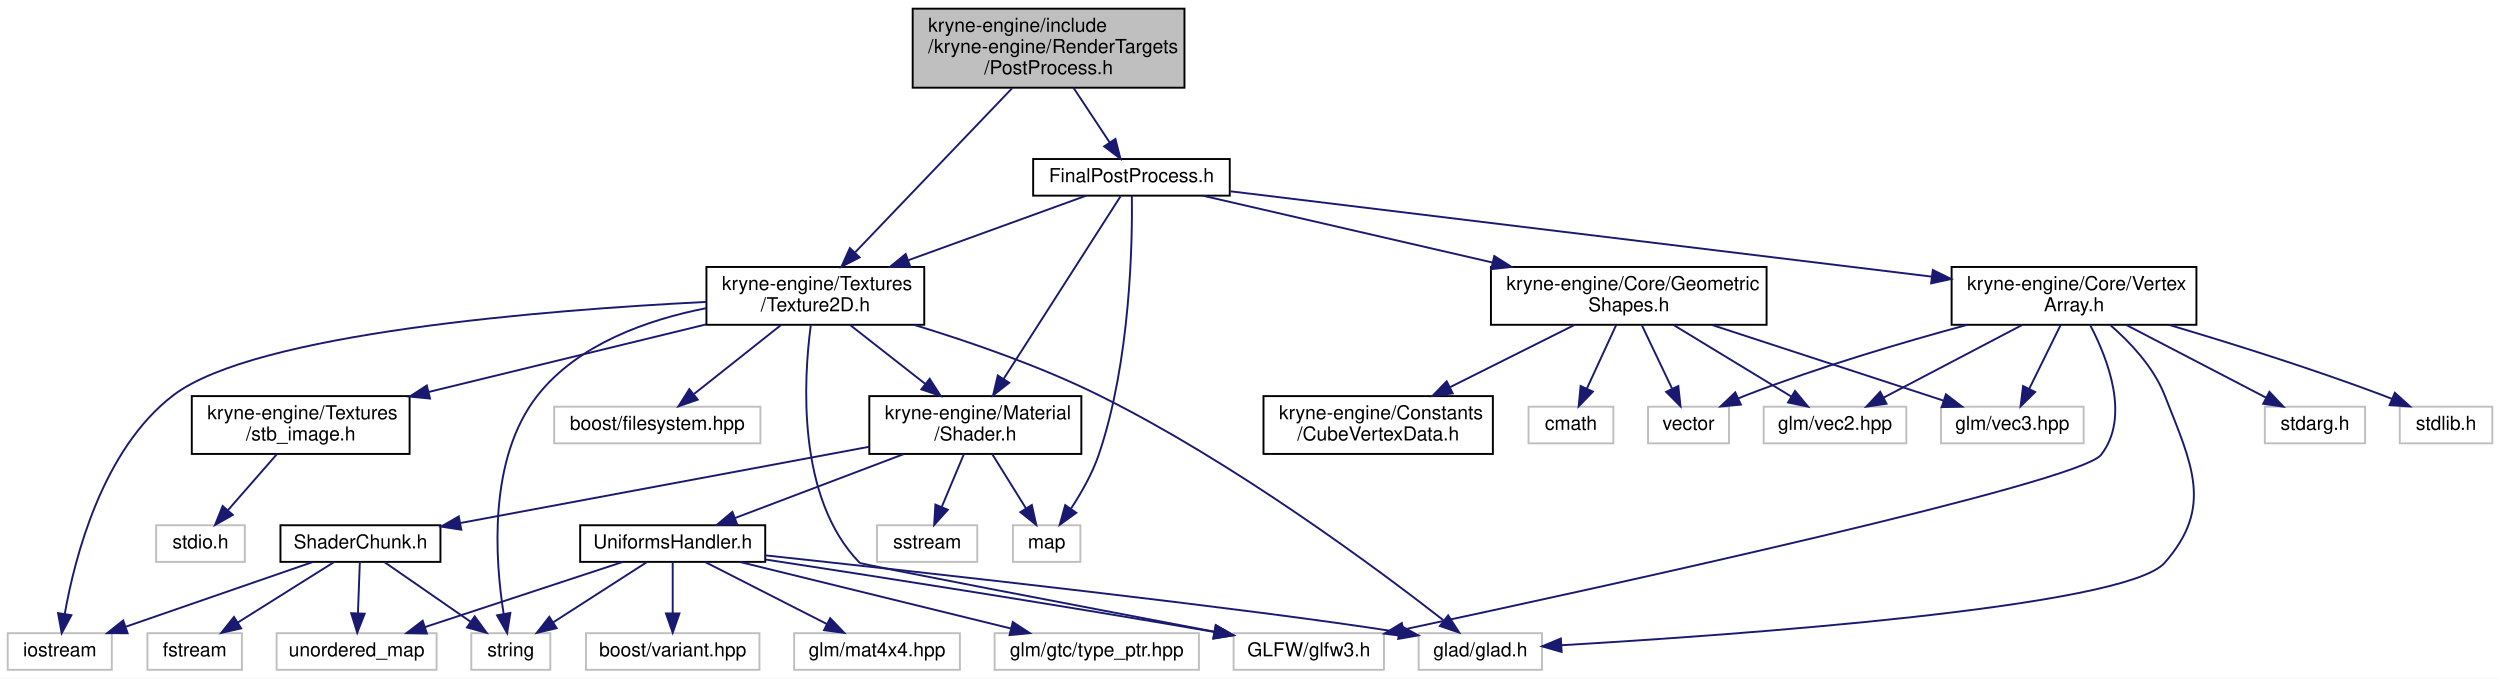
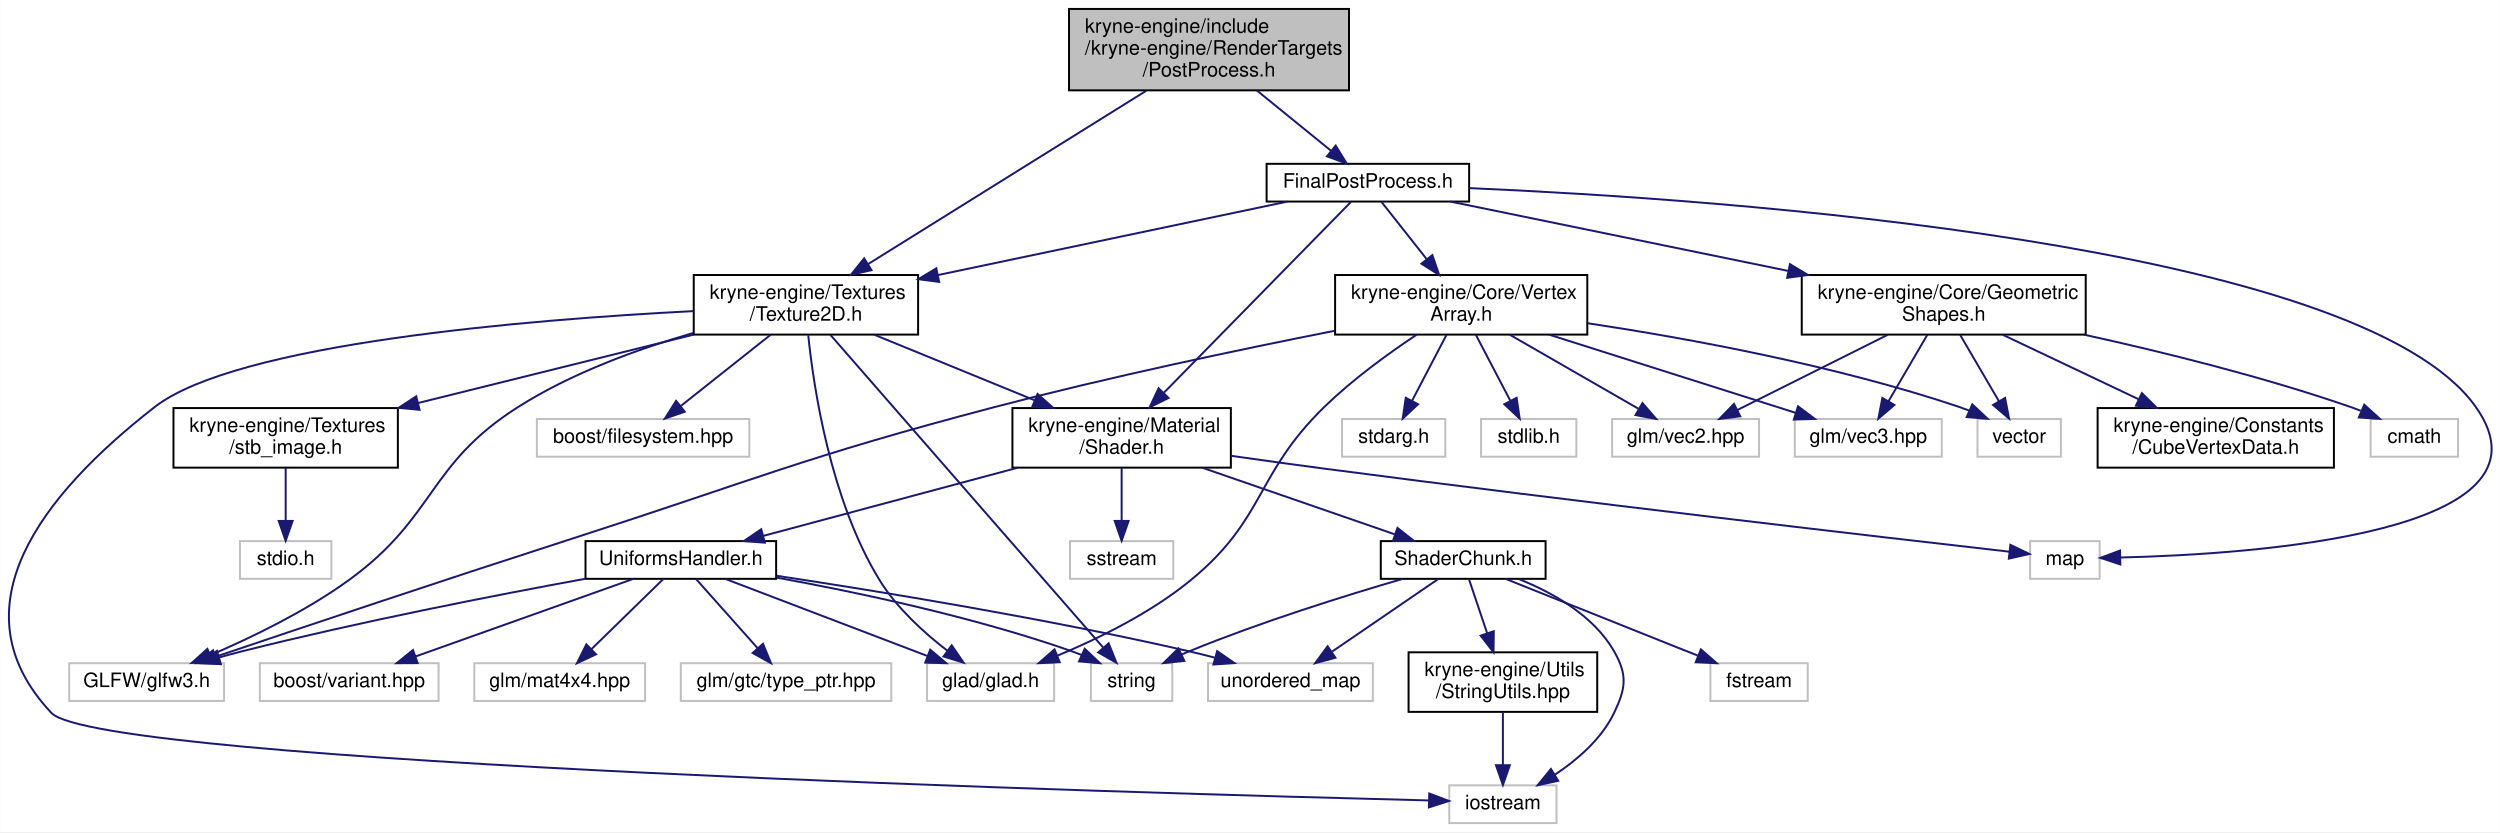
- <svg xmlns="http://www.w3.org/2000/svg" xmlns:xlink="http://www.w3.org/1999/xlink" width="1297pt" height="352pt" viewBox="0.00 0.00 1297.00 352.00">
-   <g id="graph0" class="graph" transform="scale(1 1) rotate(0) translate(4 348)">
-     <polygon fill="white" stroke="transparent" points="-4,4 -4,-348 1293,-348 1293,4 -4,4" />
+ <svg xmlns="http://www.w3.org/2000/svg" xmlns:xlink="http://www.w3.org/1999/xlink" width="1259pt" height="419pt" viewBox="0.00 0.00 1258.72 419.00">
+   <g id="graph0" class="graph" transform="scale(1 1) rotate(0) translate(4 415)">
+     <polygon fill="white" stroke="transparent" points="-4,4 -4,-415 1254.72,-415 1254.72,4 -4,4" />
    <g id="node1" class="node">
      <g id="a_node1">
        <a xlink:title=" ">
-           <polygon fill="#bfbfbf" stroke="black" points="469.5,-302.5 469.5,-343.5 610.5,-343.5 610.5,-302.5 469.5,-302.5" />
-           <text text-anchor="start" x="477.5" y="-331.5" font-family="Helvetica,sans-Serif" font-size="10.00">kryne-engine/include</text>
-           <text text-anchor="start" x="477.5" y="-320.5" font-family="Helvetica,sans-Serif" font-size="10.00">/kryne-engine/RenderTargets</text>
-           <text text-anchor="middle" x="540" y="-309.5" font-family="Helvetica,sans-Serif" font-size="10.00">/PostProcess.h</text>
+           <polygon fill="#bfbfbf" stroke="black" points="534.22,-369.5 534.22,-410.5 675.22,-410.5 675.22,-369.5 534.22,-369.5" />
+           <text text-anchor="start" x="542.22" y="-398.5" font-family="Helvetica,sans-Serif" font-size="10.00">kryne-engine/include</text>
+           <text text-anchor="start" x="542.22" y="-387.5" font-family="Helvetica,sans-Serif" font-size="10.00">/kryne-engine/RenderTargets</text>
+           <text text-anchor="middle" x="604.72" y="-376.5" font-family="Helvetica,sans-Serif" font-size="10.00">/PostProcess.h</text>
        </a>
      </g>
    </g>
    <g id="node2" class="node">
      <g id="a_node2">
        <a xlink:href="_texture2_d_8h.html" target="_top" xlink:title=" ">
-           <polygon fill="white" stroke="black" points="362.5,-179.5 362.5,-209.5 475.5,-209.5 475.5,-179.5 362.5,-179.5" />
-           <text text-anchor="start" x="370.5" y="-197.5" font-family="Helvetica,sans-Serif" font-size="10.00">kryne-engine/Textures</text>
-           <text text-anchor="middle" x="419" y="-186.5" font-family="Helvetica,sans-Serif" font-size="10.00">/Texture2D.h</text>
+           <polygon fill="white" stroke="black" points="345.22,-246.5 345.22,-276.5 458.22,-276.5 458.22,-246.5 345.22,-246.5" />
+           <text text-anchor="start" x="353.22" y="-264.5" font-family="Helvetica,sans-Serif" font-size="10.00">kryne-engine/Textures</text>
+           <text text-anchor="middle" x="401.72" y="-253.5" font-family="Helvetica,sans-Serif" font-size="10.00">/Texture2D.h</text>
        </a>
      </g>
    </g>
    <g id="edge1" class="edge">
-       <path fill="none" stroke="midnightblue" d="M521.09,-302.23C499,-279.13 462.56,-241.04 439.71,-217.16" />
-       <polygon fill="midnightblue" stroke="midnightblue" points="441.97,-214.45 432.53,-209.64 436.91,-219.29 441.97,-214.45" />
-     </g>
-     <g id="node20" class="node">
-       <g id="a_node20">
+       <path fill="none" stroke="midnightblue" d="M573,-369.23C534.8,-345.43 471.05,-305.7 433.03,-282.01" />
+       <polygon fill="midnightblue" stroke="midnightblue" points="434.75,-278.96 424.41,-276.64 431.05,-284.9 434.75,-278.96" />
+     </g>
+     <g id="node21" class="node">
+       <g id="a_node21">
        <a xlink:href="_final_post_process_8h.html" target="_top" xlink:title=" ">
-           <polygon fill="white" stroke="black" points="532,-246.5 532,-265.5 634,-265.5 634,-246.5 532,-246.5" />
-           <text text-anchor="middle" x="583" y="-253.5" font-family="Helvetica,sans-Serif" font-size="10.00">FinalPostProcess.h</text>
-         </a>
-       </g>
-     </g>
-     <g id="edge25" class="edge">
-       <path fill="none" stroke="midnightblue" d="M552.9,-302.5C558.86,-293.49 565.87,-282.89 571.63,-274.19" />
-       <polygon fill="midnightblue" stroke="midnightblue" points="574.68,-275.92 577.28,-265.65 568.84,-272.06 574.68,-275.92" />
+           <polygon fill="white" stroke="black" points="633.72,-313.5 633.72,-332.5 735.72,-332.5 735.72,-313.5 633.72,-313.5" />
+           <text text-anchor="middle" x="684.72" y="-320.5" font-family="Helvetica,sans-Serif" font-size="10.00">FinalPostProcess.h</text>
+         </a>
+       </g>
+     </g>
+     <g id="edge27" class="edge">
+       <path fill="none" stroke="midnightblue" d="M628.72,-369.5C640.75,-359.72 655.09,-348.07 666.25,-339.01" />
+       <polygon fill="midnightblue" stroke="midnightblue" points="668.51,-341.67 674.07,-332.65 664.1,-336.24 668.51,-341.67" />
    </g>
    <g id="node3" class="node">
      <g id="a_node3">
        <a xlink:href="stb__image_8h.html" target="_top" xlink:title=" ">
-           <polygon fill="white" stroke="black" points="95.5,-112.5 95.5,-142.5 208.5,-142.5 208.5,-112.5 95.5,-112.5" />
-           <text text-anchor="start" x="103.5" y="-130.5" font-family="Helvetica,sans-Serif" font-size="10.00">kryne-engine/Textures</text>
-           <text text-anchor="middle" x="152" y="-119.5" font-family="Helvetica,sans-Serif" font-size="10.00">/stb_image.h</text>
+           <polygon fill="white" stroke="black" points="83.22,-179.5 83.22,-209.5 196.22,-209.5 196.22,-179.5 83.22,-179.5" />
+           <text text-anchor="start" x="91.22" y="-197.5" font-family="Helvetica,sans-Serif" font-size="10.00">kryne-engine/Textures</text>
+           <text text-anchor="middle" x="139.72" y="-186.5" font-family="Helvetica,sans-Serif" font-size="10.00">/stb_image.h</text>
        </a>
      </g>
    </g>
    <g id="edge2" class="edge">
-       <path fill="none" stroke="midnightblue" d="M362.38,-179.72C320.25,-169.46 262.64,-155.43 218.35,-144.65" />
-       <polygon fill="midnightblue" stroke="midnightblue" points="219.09,-141.23 208.54,-142.26 217.43,-148.03 219.09,-141.23" />
+       <path fill="none" stroke="midnightblue" d="M345.19,-246.48C304.44,-236.37 249.29,-222.68 206.38,-212.04" />
+       <polygon fill="midnightblue" stroke="midnightblue" points="207.14,-208.62 196.59,-209.61 205.46,-215.42 207.14,-208.62" />
    </g>
    <g id="node5" class="node">
      <g id="a_node5">
        <a xlink:title=" ">
-           <polygon fill="white" stroke="#bfbfbf" points="240.5,-0.5 240.5,-19.5 281.5,-19.5 281.5,-0.5 240.5,-0.5" />
-           <text text-anchor="middle" x="261" y="-7.5" font-family="Helvetica,sans-Serif" font-size="10.00">string</text>
+           <polygon fill="white" stroke="#bfbfbf" points="545.22,-62 545.22,-81 586.22,-81 586.22,-62 545.22,-62" />
+           <text text-anchor="middle" x="565.72" y="-69" font-family="Helvetica,sans-Serif" font-size="10.00">string</text>
        </a>
      </g>
    </g>
    <g id="edge4" class="edge">
-       <path fill="none" stroke="midnightblue" d="M362.42,-188.12C331.77,-182.11 295.96,-169.48 275,-143 248.98,-110.13 252.87,-57.31 257.3,-29.5" />
-       <polygon fill="midnightblue" stroke="midnightblue" points="260.77,-30.01 259.09,-19.55 253.88,-28.77 260.77,-30.01" />
+       <path fill="none" stroke="midnightblue" d="M414.04,-246.37C443.83,-212.22 519.63,-125.33 551.38,-88.93" />
+       <polygon fill="midnightblue" stroke="midnightblue" points="554.18,-91.04 558.12,-81.21 548.91,-86.44 554.18,-91.04" />
    </g>
    <g id="node6" class="node">
      <g id="a_node6">
        <a xlink:title=" ">
-           <polygon fill="white" stroke="#bfbfbf" points="0,-0.5 0,-19.5 54,-19.5 54,-0.5 0,-0.5" />
-           <text text-anchor="middle" x="27" y="-7.5" font-family="Helvetica,sans-Serif" font-size="10.00">iostream</text>
+           <polygon fill="white" stroke="#bfbfbf" points="725.72,-0.5 725.72,-19.5 779.72,-19.5 779.72,-0.5 725.72,-0.5" />
+           <text text-anchor="middle" x="752.72" y="-7.5" font-family="Helvetica,sans-Serif" font-size="10.00">iostream</text>
        </a>
      </g>
    </g>
    <g id="edge5" class="edge">
-       <path fill="none" stroke="midnightblue" d="M362.23,-191.36C278.79,-187.15 128.34,-175.22 86,-143 49.14,-114.95 34.77,-58.77 29.61,-29.57" />
-       <polygon fill="midnightblue" stroke="midnightblue" points="33.04,-28.83 28.01,-19.5 26.12,-29.93 33.04,-28.83" />
+       <path fill="none" stroke="midnightblue" d="M345.03,-258.32C262.6,-254.09 114.96,-242.13 73.72,-210 16.73,-165.61 -27.77,-108.63 21.72,-56 45.69,-30.5 569.45,-15.57 715.31,-11.9" />
+       <polygon fill="midnightblue" stroke="midnightblue" points="715.63,-15.39 725.54,-11.64 715.45,-8.39 715.63,-15.39" />
    </g>
    <g id="node7" class="node">
      <g id="a_node7">
        <a xlink:title=" ">
-           <polygon fill="white" stroke="#bfbfbf" points="283.5,-118 283.5,-137 390.5,-137 390.5,-118 283.5,-118" />
-           <text text-anchor="middle" x="337" y="-125" font-family="Helvetica,sans-Serif" font-size="10.00">boost/filesystem.hpp</text>
+           <polygon fill="white" stroke="#bfbfbf" points="266.22,-185 266.22,-204 373.22,-204 373.22,-185 266.22,-185" />
+           <text text-anchor="middle" x="319.72" y="-192" font-family="Helvetica,sans-Serif" font-size="10.00">boost/filesystem.hpp</text>
        </a>
      </g>
    </g>
    <g id="edge6" class="edge">
-       <path fill="none" stroke="midnightblue" d="M401.21,-179.4C387.92,-168.86 369.77,-154.48 356.16,-143.69" />
-       <polygon fill="midnightblue" stroke="midnightblue" points="357.98,-140.66 347.97,-137.19 353.63,-146.15 357.98,-140.66" />
+       <path fill="none" stroke="midnightblue" d="M383.92,-246.4C370.63,-235.86 352.49,-221.48 338.88,-210.69" />
+       <polygon fill="midnightblue" stroke="midnightblue" points="340.69,-207.66 330.68,-204.19 336.35,-213.15 340.69,-207.66" />
    </g>
    <g id="node8" class="node">
      <g id="a_node8">
        <a xlink:title=" ">
-           <polygon fill="white" stroke="#bfbfbf" points="732,-0.5 732,-19.5 796,-19.5 796,-0.5 732,-0.5" />
-           <text text-anchor="middle" x="764" y="-7.5" font-family="Helvetica,sans-Serif" font-size="10.00">glad/glad.h</text>
+           <polygon fill="white" stroke="#bfbfbf" points="462.72,-62 462.72,-81 526.72,-81 526.72,-62 462.72,-62" />
+           <text text-anchor="middle" x="494.72" y="-69" font-family="Helvetica,sans-Serif" font-size="10.00">glad/glad.h</text>
        </a>
      </g>
    </g>
    <g id="edge7" class="edge">
-       <path fill="none" stroke="midnightblue" d="M470.3,-179.43C499.15,-170.65 535.4,-158.14 566,-143 636.02,-108.35 710.63,-52.87 744.85,-26.23" />
-       <polygon fill="midnightblue" stroke="midnightblue" points="747.31,-28.75 753.02,-19.82 742.99,-23.24 747.31,-28.75" />
+       <path fill="none" stroke="midnightblue" d="M402.89,-246.19C405.59,-219.98 414.04,-163.25 438.72,-123 447.41,-108.81 461.29,-96.26 473.05,-87.22" />
+       <polygon fill="midnightblue" stroke="midnightblue" points="475.14,-90.02 481.13,-81.28 471,-84.38 475.14,-90.02" />
    </g>
    <g id="node9" class="node">
      <g id="a_node9">
        <a xlink:title=" ">
-           <polygon fill="white" stroke="#bfbfbf" points="636,-0.5 636,-19.5 714,-19.5 714,-0.5 636,-0.5" />
-           <text text-anchor="middle" x="675" y="-7.5" font-family="Helvetica,sans-Serif" font-size="10.00">GLFW/glfw3.h</text>
+           <polygon fill="white" stroke="#bfbfbf" points="30.72,-62 30.72,-81 108.72,-81 108.72,-62 30.72,-62" />
+           <text text-anchor="middle" x="69.72" y="-69" font-family="Helvetica,sans-Serif" font-size="10.00">GLFW/glfw3.h</text>
        </a>
      </g>
    </g>
    <g id="edge8" class="edge">
-       <path fill="none" stroke="midnightblue" d="M416.63,-179.13C412.91,-151.25 409.22,-89.61 442,-56 442.81,-55.17 557.68,-33.26 625.81,-20.32" />
-       <polygon fill="midnightblue" stroke="midnightblue" points="626.74,-23.71 635.91,-18.4 625.43,-16.83 626.74,-23.71" />
+       <path fill="none" stroke="midnightblue" d="M344.94,-247.31C316.98,-239.22 283.6,-227.08 256.72,-210 211.09,-181.01 215.45,-154.78 171.72,-123 150.05,-107.26 122.73,-94.03 101.82,-85.06" />
+       <polygon fill="midnightblue" stroke="midnightblue" points="103,-81.76 92.42,-81.13 100.3,-88.22 103,-81.76" />
    </g>
    <g id="node10" class="node">
      <g id="a_node10">
        <a xlink:href="_shader_8h.html" target="_top" xlink:title=" ">
-           <polygon fill="white" stroke="black" points="447,-112.5 447,-142.5 557,-142.5 557,-112.5 447,-112.5" />
-           <text text-anchor="start" x="455" y="-130.5" font-family="Helvetica,sans-Serif" font-size="10.00">kryne-engine/Material</text>
-           <text text-anchor="middle" x="502" y="-119.5" font-family="Helvetica,sans-Serif" font-size="10.00">/Shader.h</text>
+           <polygon fill="white" stroke="black" points="505.72,-179.5 505.72,-209.5 615.72,-209.5 615.72,-179.5 505.72,-179.5" />
+           <text text-anchor="start" x="513.72" y="-197.5" font-family="Helvetica,sans-Serif" font-size="10.00">kryne-engine/Material</text>
+           <text text-anchor="middle" x="560.72" y="-186.5" font-family="Helvetica,sans-Serif" font-size="10.00">/Shader.h</text>
        </a>
      </g>
    </g>
    <g id="edge9" class="edge">
-       <path fill="none" stroke="midnightblue" d="M437.01,-179.4C448.43,-170.45 463.39,-158.74 476.08,-148.8" />
-       <polygon fill="midnightblue" stroke="midnightblue" points="478.31,-151.5 484.03,-142.58 473.99,-145.99 478.31,-151.5" />
+       <path fill="none" stroke="midnightblue" d="M436.22,-246.4C459.86,-236.73 491.43,-223.82 516.87,-213.43" />
+       <polygon fill="midnightblue" stroke="midnightblue" points="518.35,-216.6 526.28,-209.58 515.7,-210.12 518.35,-216.6" />
    </g>
    <g id="node4" class="node">
      <g id="a_node4">
        <a xlink:title=" ">
-           <polygon fill="white" stroke="#bfbfbf" points="77,-56.5 77,-75.5 123,-75.5 123,-56.5 77,-56.5" />
-           <text text-anchor="middle" x="100" y="-63.5" font-family="Helvetica,sans-Serif" font-size="10.00">stdio.h</text>
+           <polygon fill="white" stroke="#bfbfbf" points="116.72,-123.5 116.72,-142.5 162.72,-142.5 162.72,-123.5 116.72,-123.5" />
+           <text text-anchor="middle" x="139.72" y="-130.5" font-family="Helvetica,sans-Serif" font-size="10.00">stdio.h</text>
        </a>
      </g>
    </g>
    <g id="edge3" class="edge">
-       <path fill="none" stroke="midnightblue" d="M139.68,-112.4C132.04,-103.66 122.21,-92.41 114.24,-83.3" />
-       <polygon fill="midnightblue" stroke="midnightblue" points="116.78,-80.88 107.57,-75.66 111.51,-85.49 116.78,-80.88" />
+       <path fill="none" stroke="midnightblue" d="M139.72,-179.4C139.72,-171.47 139.72,-161.46 139.72,-152.86" />
+       <polygon fill="midnightblue" stroke="midnightblue" points="143.22,-152.66 139.72,-142.66 136.22,-152.66 143.22,-152.66" />
    </g>
    <g id="node11" class="node">
      <g id="a_node11">
        <a xlink:title=" ">
-           <polygon fill="white" stroke="#bfbfbf" points="521.5,-56.5 521.5,-75.5 556.5,-75.5 556.5,-56.5 521.5,-56.5" />
-           <text text-anchor="middle" x="539" y="-63.5" font-family="Helvetica,sans-Serif" font-size="10.00">map</text>
+           <polygon fill="white" stroke="#bfbfbf" points="1018.22,-123.5 1018.22,-142.5 1053.22,-142.5 1053.22,-123.5 1018.22,-123.5" />
+           <text text-anchor="middle" x="1035.72" y="-130.5" font-family="Helvetica,sans-Serif" font-size="10.00">map</text>
        </a>
      </g>
    </g>
    <g id="edge10" class="edge">
-       <path fill="none" stroke="midnightblue" d="M510.77,-112.4C515.98,-104.02 522.63,-93.33 528.17,-84.42" />
-       <polygon fill="midnightblue" stroke="midnightblue" points="531.31,-86 533.62,-75.66 525.36,-82.3 531.31,-86" />
+       <path fill="none" stroke="midnightblue" d="M615.74,-185.46C630.95,-183.3 647.46,-181 662.72,-179 791.44,-162.09 945.49,-144.27 1007.66,-137.18" />
+       <polygon fill="midnightblue" stroke="midnightblue" points="1008.3,-140.63 1017.84,-136.02 1007.51,-133.67 1008.3,-140.63" />
    </g>
    <g id="node12" class="node">
      <g id="a_node12">
        <a xlink:title=" ">
-           <polygon fill="white" stroke="#bfbfbf" points="451,-56.5 451,-75.5 503,-75.5 503,-56.5 451,-56.5" />
-           <text text-anchor="middle" x="477" y="-63.5" font-family="Helvetica,sans-Serif" font-size="10.00">sstream</text>
+           <polygon fill="white" stroke="#bfbfbf" points="534.72,-123.5 534.72,-142.5 586.72,-142.5 586.72,-123.5 534.72,-123.5" />
+           <text text-anchor="middle" x="560.72" y="-130.5" font-family="Helvetica,sans-Serif" font-size="10.00">sstream</text>
        </a>
      </g>
    </g>
    <g id="edge11" class="edge">
-       <path fill="none" stroke="midnightblue" d="M496.08,-112.4C492.63,-104.2 488.25,-93.78 484.56,-84.99" />
-       <polygon fill="midnightblue" stroke="midnightblue" points="487.74,-83.52 480.64,-75.66 481.28,-86.23 487.74,-83.52" />
+       <path fill="none" stroke="midnightblue" d="M560.72,-179.4C560.72,-171.47 560.72,-161.46 560.72,-152.86" />
+       <polygon fill="midnightblue" stroke="midnightblue" points="564.22,-152.66 560.72,-142.66 557.22,-152.66 564.22,-152.66" />
    </g>
    <g id="node13" class="node">
      <g id="a_node13">
        <a xlink:href="_uniforms_handler_8h.html" target="_top" xlink:title=" ">
-           <polygon fill="white" stroke="black" points="297,-56.5 297,-75.5 393,-75.5 393,-56.5 297,-56.5" />
-           <text text-anchor="middle" x="345" y="-63.5" font-family="Helvetica,sans-Serif" font-size="10.00">UniformsHandler.h</text>
+           <polygon fill="white" stroke="black" points="290.72,-123.5 290.72,-142.5 386.72,-142.5 386.72,-123.5 290.72,-123.5" />
+           <text text-anchor="middle" x="338.72" y="-130.5" font-family="Helvetica,sans-Serif" font-size="10.00">UniformsHandler.h</text>
        </a>
      </g>
    </g>
    <g id="edge12" class="edge">
-       <path fill="none" stroke="midnightblue" d="M464.79,-112.4C438.22,-102.33 402.81,-88.91 377.39,-79.28" />
-       <polygon fill="midnightblue" stroke="midnightblue" points="378.44,-75.93 367.84,-75.66 375.96,-82.47 378.44,-75.93" />
+       <path fill="none" stroke="midnightblue" d="M508.39,-179.47C469.25,-168.99 416.46,-154.84 380.21,-145.12" />
+       <polygon fill="midnightblue" stroke="midnightblue" points="381.02,-141.71 370.45,-142.51 379.21,-148.48 381.02,-141.71" />
    </g>
    <g id="node18" class="node">
      <g id="a_node18">
        <a xlink:href="_shader_chunk_8h.html" target="_top" xlink:title=" ">
-           <polygon fill="white" stroke="black" points="141.5,-56.5 141.5,-75.5 224.5,-75.5 224.5,-56.5 141.5,-56.5" />
-           <text text-anchor="middle" x="183" y="-63.5" font-family="Helvetica,sans-Serif" font-size="10.00">ShaderChunk.h</text>
+           <polygon fill="white" stroke="black" points="691.22,-123.5 691.22,-142.5 774.22,-142.5 774.22,-123.5 691.22,-123.5" />
+           <text text-anchor="middle" x="732.72" y="-130.5" font-family="Helvetica,sans-Serif" font-size="10.00">ShaderChunk.h</text>
        </a>
      </g>
    </g>
    <g id="edge20" class="edge">
-       <path fill="none" stroke="midnightblue" d="M446.8,-116.2C387.25,-105.1 293.15,-87.55 234.91,-76.68" />
-       <polygon fill="midnightblue" stroke="midnightblue" points="235.3,-73.19 224.83,-74.8 234.01,-80.08 235.3,-73.19" />
+       <path fill="none" stroke="midnightblue" d="M601.48,-179.4C630.94,-169.21 670.3,-155.59 698.21,-145.93" />
+       <polygon fill="midnightblue" stroke="midnightblue" points="699.63,-149.15 707.94,-142.57 697.34,-142.53 699.63,-149.15" />
    </g>
    <g id="edge13" class="edge">
-       <path fill="none" stroke="midnightblue" d="M331.5,-56.32C318.4,-47.9 298.29,-34.97 282.89,-25.07" />
-       <polygon fill="midnightblue" stroke="midnightblue" points="284.77,-22.12 274.46,-19.65 280.98,-28.01 284.77,-22.12" />
+       <path fill="none" stroke="midnightblue" d="M386.94,-124.13C427.35,-116.79 486.22,-104.36 535.72,-87 537.33,-86.43 538.97,-85.81 540.61,-85.14" />
+       <polygon fill="midnightblue" stroke="midnightblue" points="542.12,-88.3 549.81,-81.01 539.25,-81.91 542.12,-88.3" />
    </g>
    <g id="edge15" class="edge">
-       <path fill="none" stroke="midnightblue" d="M393.01,-59.88C476.13,-50.91 644.57,-32.31 721.59,-20.06" />
-       <polygon fill="midnightblue" stroke="midnightblue" points="722.53,-23.45 731.83,-18.37 721.39,-16.54 722.53,-23.45" />
+       <path fill="none" stroke="midnightblue" d="M361.07,-123.48C387.71,-113.31 432.43,-96.26 462.73,-84.7" />
+       <polygon fill="midnightblue" stroke="midnightblue" points="464.31,-87.84 472.41,-81.01 461.82,-81.3 464.31,-87.84" />
    </g>
    <g id="edge16" class="edge">
-       <path fill="none" stroke="midnightblue" d="M393.22,-57.71C447.39,-49.43 538.2,-35.29 626.11,-20.12" />
-       <polygon fill="midnightblue" stroke="midnightblue" points="626.73,-23.56 635.98,-18.41 625.53,-16.67 626.73,-23.56" />
+       <path fill="none" stroke="midnightblue" d="M290.57,-123.53C245.61,-115.3 176.75,-101.89 117.72,-87 114.04,-86.07 110.22,-85.04 106.42,-83.97" />
+       <polygon fill="midnightblue" stroke="midnightblue" points="107.08,-80.51 96.5,-81.07 105.12,-87.23 107.08,-80.51" />
    </g>
    <g id="node14" class="node">
      <g id="a_node14">
        <a xlink:title=" ">
-           <polygon fill="white" stroke="#bfbfbf" points="139.5,-0.5 139.5,-19.5 222.5,-19.5 222.5,-0.5 139.5,-0.5" />
-           <text text-anchor="middle" x="181" y="-7.5" font-family="Helvetica,sans-Serif" font-size="10.00">unordered_map</text>
+           <polygon fill="white" stroke="#bfbfbf" points="604.22,-62 604.22,-81 687.22,-81 687.22,-62 604.22,-62" />
+           <text text-anchor="middle" x="645.72" y="-69" font-family="Helvetica,sans-Serif" font-size="10.00">unordered_map</text>
        </a>
      </g>
    </g>
    <g id="edge14" class="edge">
-       <path fill="none" stroke="midnightblue" d="M319.01,-56.44C291.3,-47.32 247.25,-32.81 216.38,-22.65" />
-       <polygon fill="midnightblue" stroke="midnightblue" points="217.46,-19.32 206.86,-19.52 215.27,-25.97 217.46,-19.32" />
+       <path fill="none" stroke="midnightblue" d="M387.14,-125.01C438.84,-117.19 523.02,-103.45 594.72,-87 598.9,-86.04 603.26,-84.95 607.59,-83.8" />
+       <polygon fill="midnightblue" stroke="midnightblue" points="608.81,-87.1 617.52,-81.08 606.95,-80.35 608.81,-87.1" />
    </g>
    <g id="node15" class="node">
      <g id="a_node15">
        <a xlink:title=" ">
-           <polygon fill="white" stroke="#bfbfbf" points="408,-0.5 408,-19.5 494,-19.5 494,-0.5 408,-0.5" />
-           <text text-anchor="middle" x="451" y="-7.5" font-family="Helvetica,sans-Serif" font-size="10.00">glm/mat4x4.hpp</text>
+           <polygon fill="white" stroke="#bfbfbf" points="234.72,-62 234.72,-81 320.72,-81 320.72,-62 234.72,-62" />
+           <text text-anchor="middle" x="277.72" y="-69" font-family="Helvetica,sans-Serif" font-size="10.00">glm/mat4x4.hpp</text>
        </a>
      </g>
    </g>
    <g id="edge17" class="edge">
-       <path fill="none" stroke="midnightblue" d="M362.03,-56.32C379.03,-47.66 405.38,-34.24 424.99,-24.25" />
-       <polygon fill="midnightblue" stroke="midnightblue" points="426.69,-27.31 434.01,-19.65 423.51,-21.08 426.69,-27.31" />
+       <path fill="none" stroke="midnightblue" d="M329.98,-123.48C320.55,-114.28 305.35,-99.46 293.77,-88.16" />
+       <polygon fill="midnightblue" stroke="midnightblue" points="296.04,-85.49 286.44,-81.01 291.15,-90.5 296.04,-85.49" />
    </g>
    <g id="node16" class="node">
      <g id="a_node16">
        <a xlink:title=" ">
-           <polygon fill="white" stroke="#bfbfbf" points="512,-0.5 512,-19.5 618,-19.5 618,-0.5 512,-0.5" />
-           <text text-anchor="middle" x="565" y="-7.5" font-family="Helvetica,sans-Serif" font-size="10.00">glm/gtc/type_ptr.hpp</text>
+           <polygon fill="white" stroke="#bfbfbf" points="338.72,-62 338.72,-81 444.72,-81 444.72,-62 338.72,-62" />
+           <text text-anchor="middle" x="391.72" y="-69" font-family="Helvetica,sans-Serif" font-size="10.00">glm/gtc/type_ptr.hpp</text>
        </a>
      </g>
    </g>
    <g id="edge18" class="edge">
-       <path fill="none" stroke="midnightblue" d="M379.86,-56.44C417.92,-47.1 478.96,-32.12 520.46,-21.93" />
-       <polygon fill="midnightblue" stroke="midnightblue" points="521.43,-25.3 530.3,-19.52 519.76,-18.5 521.43,-25.3" />
+       <path fill="none" stroke="midnightblue" d="M346.31,-123.48C354.42,-114.37 367.45,-99.74 377.48,-88.48" />
+       <polygon fill="midnightblue" stroke="midnightblue" points="380.1,-90.8 384.14,-81.01 374.87,-86.15 380.1,-90.8" />
    </g>
    <g id="node17" class="node">
      <g id="a_node17">
        <a xlink:title=" ">
-           <polygon fill="white" stroke="#bfbfbf" points="300,-0.5 300,-19.5 390,-19.5 390,-0.5 300,-0.5" />
-           <text text-anchor="middle" x="345" y="-7.5" font-family="Helvetica,sans-Serif" font-size="10.00">boost/variant.hpp</text>
+           <polygon fill="white" stroke="#bfbfbf" points="126.72,-62 126.72,-81 216.72,-81 216.72,-62 126.72,-62" />
+           <text text-anchor="middle" x="171.72" y="-69" font-family="Helvetica,sans-Serif" font-size="10.00">boost/variant.hpp</text>
        </a>
      </g>
    </g>
    <g id="edge19" class="edge">
-       <path fill="none" stroke="midnightblue" d="M345,-56.08C345,-49.01 345,-38.86 345,-29.99" />
-       <polygon fill="midnightblue" stroke="midnightblue" points="348.5,-29.75 345,-19.75 341.5,-29.75 348.5,-29.75" />
+       <path fill="none" stroke="midnightblue" d="M314.79,-123.48C286.02,-113.22 237.56,-95.96 205.11,-84.4" />
+       <polygon fill="midnightblue" stroke="midnightblue" points="206.19,-81.07 195.6,-81.01 203.84,-87.66 206.19,-81.07" />
    </g>
    <g id="edge22" class="edge">
-       <path fill="none" stroke="midnightblue" d="M195.53,-56.32C207.59,-47.98 226.03,-35.21 240.27,-25.35" />
-       <polygon fill="midnightblue" stroke="midnightblue" points="242.27,-28.22 248.5,-19.65 238.28,-22.47 242.27,-28.22" />
+       <path fill="none" stroke="midnightblue" d="M702.1,-123.44C673.82,-115.2 630.85,-101.83 594.72,-87 593.51,-86.51 592.29,-85.99 591.07,-85.44" />
+       <polygon fill="midnightblue" stroke="midnightblue" points="592.31,-82.16 581.78,-81.06 589.33,-88.49 592.31,-82.16" />
    </g>
    <g id="edge24" class="edge">
-       <path fill="none" stroke="midnightblue" d="M158.28,-56.44C132.15,-47.4 90.74,-33.06 61.42,-22.92" />
-       <polygon fill="midnightblue" stroke="midnightblue" points="62.2,-19.48 51.6,-19.52 59.91,-26.1 62.2,-19.48" />
+       <path fill="none" stroke="midnightblue" d="M760.73,-123.4C777.89,-116.51 798.46,-104.98 808.72,-87 815.54,-75.03 814.67,-68.42 808.72,-56 802.46,-42.95 790.38,-32.49 779.03,-24.95" />
+       <polygon fill="midnightblue" stroke="midnightblue" points="780.57,-21.79 770.22,-19.54 776.91,-27.75 780.57,-21.79" />
    </g>
    <g id="edge21" class="edge">
-       <path fill="none" stroke="midnightblue" d="M182.67,-56.08C182.41,-49.01 182.03,-38.86 181.7,-29.99" />
-       <polygon fill="midnightblue" stroke="midnightblue" points="185.19,-29.61 181.32,-19.75 178.2,-29.87 185.19,-29.61" />
+       <path fill="none" stroke="midnightblue" d="M720.25,-123.48C706.3,-113.93 683.45,-98.31 666.72,-86.87" />
+       <polygon fill="midnightblue" stroke="midnightblue" points="668.39,-83.77 658.16,-81.01 664.44,-89.54 668.39,-83.77" />
    </g>
    <g id="node19" class="node">
      <g id="a_node19">
        <a xlink:title=" ">
-           <polygon fill="white" stroke="#bfbfbf" points="72.5,-0.5 72.5,-19.5 121.5,-19.5 121.5,-0.5 72.5,-0.5" />
-           <text text-anchor="middle" x="97" y="-7.5" font-family="Helvetica,sans-Serif" font-size="10.00">fstream</text>
+           <polygon fill="white" stroke="#bfbfbf" points="857.22,-62 857.22,-81 906.22,-81 906.22,-62 857.22,-62" />
+           <text text-anchor="middle" x="881.72" y="-69" font-family="Helvetica,sans-Serif" font-size="10.00">fstream</text>
        </a>
      </g>
    </g>
    <g id="edge23" class="edge">
-       <path fill="none" stroke="midnightblue" d="M169.18,-56.32C155.77,-47.9 135.18,-34.97 119.41,-25.07" />
-       <polygon fill="midnightblue" stroke="midnightblue" points="121.11,-22.01 110.78,-19.65 117.39,-27.94 121.11,-22.01" />
-     </g>
-     <g id="edge42" class="edge">
-       <path fill="none" stroke="midnightblue" d="M559.5,-246.48C535.53,-237.78 497.63,-224.03 467.23,-213" />
-       <polygon fill="midnightblue" stroke="midnightblue" points="468.25,-209.64 457.65,-209.52 465.86,-216.22 468.25,-209.64" />
-     </g>
-     <g id="edge27" class="edge">
-       <path fill="none" stroke="midnightblue" d="M577.43,-246.31C565.05,-226.96 534.88,-179.85 516.67,-151.41" />
-       <polygon fill="midnightblue" stroke="midnightblue" points="519.55,-149.42 511.21,-142.89 513.66,-153.2 519.55,-149.42" />
+       <path fill="none" stroke="midnightblue" d="M754.06,-123.48C779.4,-113.36 821.85,-96.4 850.79,-84.85" />
+       <polygon fill="midnightblue" stroke="midnightblue" points="852.42,-87.97 860.41,-81.01 849.82,-81.47 852.42,-87.97" />
+     </g>
+     <g id="node20" class="node">
+       <g id="a_node20">
+         <a xlink:href="_string_utils_8hpp.html" target="_top" xlink:title=" ">
+           <polygon fill="white" stroke="black" points="705.22,-56.5 705.22,-86.5 800.22,-86.5 800.22,-56.5 705.22,-56.5" />
+           <text text-anchor="start" x="713.22" y="-74.5" font-family="Helvetica,sans-Serif" font-size="10.00">kryne-engine/Utils</text>
+           <text text-anchor="middle" x="752.72" y="-63.5" font-family="Helvetica,sans-Serif" font-size="10.00">/StringUtils.hpp</text>
+         </a>
+       </g>
+     </g>
+     <g id="edge25" class="edge">
+       <path fill="none" stroke="midnightblue" d="M735.58,-123.48C737.99,-116.32 741.54,-105.75 744.79,-96.08" />
+       <polygon fill="midnightblue" stroke="midnightblue" points="748.13,-97.12 748,-86.52 741.5,-94.89 748.13,-97.12" />
    </g>
    <g id="edge26" class="edge">
-       <path fill="none" stroke="midnightblue" d="M583.21,-246.34C583.52,-223.63 582.66,-160.73 566,-112 562.65,-102.21 556.96,-92.25 551.67,-84.2" />
-       <polygon fill="midnightblue" stroke="midnightblue" points="554.37,-81.96 545.79,-75.75 548.63,-85.96 554.37,-81.96" />
-     </g>
-     <g id="node21" class="node">
-       <g id="a_node21">
+       <path fill="none" stroke="midnightblue" d="M752.72,-56.4C752.72,-48.47 752.72,-38.46 752.72,-29.86" />
+       <polygon fill="midnightblue" stroke="midnightblue" points="756.22,-29.66 752.72,-19.66 749.22,-29.66 756.22,-29.66" />
+     </g>
+     <g id="edge44" class="edge">
+       <path fill="none" stroke="midnightblue" d="M644.17,-313.48C598.27,-303.83 522.8,-287.96 468.24,-276.49" />
+       <polygon fill="midnightblue" stroke="midnightblue" points="468.82,-273.03 458.31,-274.4 467.38,-279.88 468.82,-273.03" />
+     </g>
+     <g id="edge29" class="edge">
+       <path fill="none" stroke="midnightblue" d="M676.19,-313.31C656.99,-293.71 609.84,-245.62 582.09,-217.31" />
+       <polygon fill="midnightblue" stroke="midnightblue" points="584.32,-214.58 574.82,-209.89 579.32,-219.48 584.32,-214.58" />
+     </g>
+     <g id="edge28" class="edge">
+       <path fill="none" stroke="midnightblue" d="M735.84,-320.27C862.43,-314.74 1184.42,-292.67 1242.72,-210 1287.65,-146.28 1130.08,-135.85 1063.77,-134.24" />
+       <polygon fill="midnightblue" stroke="midnightblue" points="1063.66,-130.74 1053.59,-134.05 1063.53,-137.74 1063.66,-130.74" />
+     </g>
+     <g id="node22" class="node">
+       <g id="a_node22">
        <a xlink:href="_vertex_array_8h.html" target="_top" xlink:title=" ">
-           <polygon fill="white" stroke="black" points="1008.5,-179.5 1008.5,-209.5 1135.5,-209.5 1135.5,-179.5 1008.5,-179.5" />
-           <text text-anchor="start" x="1016.5" y="-197.5" font-family="Helvetica,sans-Serif" font-size="10.00">kryne-engine/Core/Vertex</text>
-           <text text-anchor="middle" x="1072" y="-186.5" font-family="Helvetica,sans-Serif" font-size="10.00">Array.h</text>
-         </a>
-       </g>
-     </g>
-     <g id="edge28" class="edge">
-       <path fill="none" stroke="midnightblue" d="M634.41,-248.74C721.41,-238.16 897.98,-216.67 998.19,-204.48" />
-       <polygon fill="midnightblue" stroke="midnightblue" points="998.74,-207.94 1008.24,-203.26 997.89,-200.99 998.74,-207.94" />
+           <polygon fill="white" stroke="black" points="668.22,-246.5 668.22,-276.5 795.22,-276.5 795.22,-246.5 668.22,-246.5" />
+           <text text-anchor="start" x="676.22" y="-264.5" font-family="Helvetica,sans-Serif" font-size="10.00">kryne-engine/Core/Vertex</text>
+           <text text-anchor="middle" x="731.72" y="-253.5" font-family="Helvetica,sans-Serif" font-size="10.00">Array.h</text>
+         </a>
+       </g>
+     </g>
+     <g id="edge30" class="edge">
+       <path fill="none" stroke="midnightblue" d="M691.45,-313.48C697.4,-305.94 706.34,-294.63 714.28,-284.57" />
+       <polygon fill="midnightblue" stroke="midnightblue" points="717.19,-286.54 720.64,-276.52 711.69,-282.2 717.19,-286.54" />
+     </g>
+     <g id="node28" class="node">
+       <g id="a_node28">
+         <a xlink:href="_geometric_shapes_8h.html" target="_top" xlink:title=" ">
+           <polygon fill="white" stroke="black" points="903.22,-246.5 903.22,-276.5 1046.22,-276.5 1046.22,-246.5 903.22,-246.5" />
+           <text text-anchor="start" x="911.22" y="-264.5" font-family="Helvetica,sans-Serif" font-size="10.00">kryne-engine/Core/Geometric</text>
+           <text text-anchor="middle" x="974.72" y="-253.5" font-family="Helvetica,sans-Serif" font-size="10.00">Shapes.h</text>
+         </a>
+       </g>
+     </g>
+     <g id="edge38" class="edge">
+       <path fill="none" stroke="midnightblue" d="M726.27,-313.48C770.5,-304.4 841.53,-289.83 896.33,-278.58" />
+       <polygon fill="midnightblue" stroke="midnightblue" points="897.28,-281.96 906.37,-276.52 895.87,-275.1 897.28,-281.96" />
+     </g>
+     <g id="edge34" class="edge">
+       <path fill="none" stroke="midnightblue" d="M709.34,-246.49C695.19,-237.08 676.95,-223.89 662.72,-210 627.79,-175.91 633.38,-154.03 595.72,-123 575.6,-106.43 549.14,-93.45 528.35,-84.8" />
+       <polygon fill="midnightblue" stroke="midnightblue" points="529.53,-81.5 518.94,-81.02 526.92,-88 529.53,-81.5" />
+     </g>
+     <g id="edge35" class="edge">
+       <path fill="none" stroke="midnightblue" d="M668.01,-248.43C620.53,-239.04 554.23,-225.11 496.72,-210 399.91,-184.57 376.98,-173.68 281.72,-143 219.13,-122.84 146.47,-98.47 104.52,-84.3" />
+       <polygon fill="midnightblue" stroke="midnightblue" points="105.39,-80.9 94.79,-81.01 103.15,-87.53 105.39,-80.9" />
+     </g>
+     <g id="node23" class="node">
+       <g id="a_node23">
+         <a xlink:title=" ">
+           <polygon fill="white" stroke="#bfbfbf" points="991.72,-185 991.72,-204 1033.72,-204 1033.72,-185 991.72,-185" />
+           <text text-anchor="middle" x="1012.72" y="-192" font-family="Helvetica,sans-Serif" font-size="10.00">vector</text>
+         </a>
+       </g>
+     </g>
+     <g id="edge31" class="edge">
+       <path fill="none" stroke="midnightblue" d="M795.27,-252.24C846.71,-244.48 920.57,-230.9 982.72,-210 984.34,-209.45 985.98,-208.84 987.63,-208.19" />
+       <polygon fill="midnightblue" stroke="midnightblue" points="989.12,-211.35 996.84,-204.09 986.28,-204.96 989.12,-211.35" />
+     </g>
+     <g id="node24" class="node">
+       <g id="a_node24">
+         <a xlink:title=" ">
+           <polygon fill="white" stroke="#bfbfbf" points="671.72,-185 671.72,-204 723.72,-204 723.72,-185 671.72,-185" />
+           <text text-anchor="middle" x="697.72" y="-192" font-family="Helvetica,sans-Serif" font-size="10.00">stdarg.h</text>
+         </a>
+       </g>
+     </g>
+     <g id="edge32" class="edge">
+       <path fill="none" stroke="midnightblue" d="M724.34,-246.4C719.25,-236.66 712.44,-223.65 706.98,-213.21" />
+       <polygon fill="midnightblue" stroke="midnightblue" points="710,-211.43 702.26,-204.19 703.8,-214.68 710,-211.43" />
+     </g>
+     <g id="node25" class="node">
+       <g id="a_node25">
+         <a xlink:title=" ">
+           <polygon fill="white" stroke="#bfbfbf" points="741.72,-185 741.72,-204 789.72,-204 789.72,-185 741.72,-185" />
+           <text text-anchor="middle" x="765.72" y="-192" font-family="Helvetica,sans-Serif" font-size="10.00">stdlib.h</text>
+         </a>
+       </g>
+     </g>
+     <g id="edge33" class="edge">
+       <path fill="none" stroke="midnightblue" d="M739.09,-246.4C744.18,-236.66 750.99,-223.65 756.45,-213.21" />
+       <polygon fill="midnightblue" stroke="midnightblue" points="759.63,-214.68 761.17,-204.19 753.43,-211.43 759.63,-214.68" />
+     </g>
+     <g id="node26" class="node">
+       <g id="a_node26">
+         <a xlink:title=" ">
+           <polygon fill="white" stroke="#bfbfbf" points="807.72,-185 807.72,-204 881.72,-204 881.72,-185 807.72,-185" />
+           <text text-anchor="middle" x="844.72" y="-192" font-family="Helvetica,sans-Serif" font-size="10.00">glm/vec2.hpp</text>
+         </a>
+       </g>
+     </g>
+     <g id="edge36" class="edge">
+       <path fill="none" stroke="midnightblue" d="M756.23,-246.4C775.45,-235.34 802.02,-220.06 821.02,-209.13" />
+       <polygon fill="midnightblue" stroke="midnightblue" points="823,-212.03 829.93,-204.01 819.51,-205.96 823,-212.03" />
    </g>
    <g id="node27" class="node">
      <g id="a_node27">
-         <a xlink:href="_geometric_shapes_8h.html" target="_top" xlink:title=" ">
-           <polygon fill="white" stroke="black" points="769.5,-179.5 769.5,-209.5 912.5,-209.5 912.5,-179.5 769.5,-179.5" />
-           <text text-anchor="start" x="777.5" y="-197.5" font-family="Helvetica,sans-Serif" font-size="10.00">kryne-engine/Core/Geometric</text>
-           <text text-anchor="middle" x="841" y="-186.5" font-family="Helvetica,sans-Serif" font-size="10.00">Shapes.h</text>
-         </a>
-       </g>
-     </g>
-     <g id="edge36" class="edge">
-       <path fill="none" stroke="midnightblue" d="M619.97,-246.48C659.07,-237.46 721.72,-223.01 770.36,-211.79" />
-       <polygon fill="midnightblue" stroke="midnightblue" points="771.24,-215.18 780.19,-209.52 769.66,-208.36 771.24,-215.18" />
-     </g>
-     <g id="edge32" class="edge">
-       <path fill="none" stroke="midnightblue" d="M1090.81,-179.37C1101.27,-170.29 1113.3,-157.49 1119,-143 1133.15,-107.02 1144.56,-85.01 1119,-56 1098.58,-32.83 895.64,-18.5 806.09,-13.26" />
-       <polygon fill="midnightblue" stroke="midnightblue" points="806.19,-9.76 796,-12.68 805.79,-16.75 806.19,-9.76" />
-     </g>
-     <g id="edge33" class="edge">
-       <path fill="none" stroke="midnightblue" d="M1080.45,-179.21C1089.68,-161.54 1101.24,-131.43 1086,-112 1074.68,-97.56 830.66,-44.13 724.08,-21.38" />
-       <polygon fill="midnightblue" stroke="midnightblue" points="724.72,-17.93 714.21,-19.27 723.26,-24.78 724.72,-17.93" />
-     </g>
-     <g id="node22" class="node">
-       <g id="a_node22">
-         <a xlink:title=" ">
-           <polygon fill="white" stroke="#bfbfbf" points="851,-118 851,-137 893,-137 893,-118 851,-118" />
-           <text text-anchor="middle" x="872" y="-125" font-family="Helvetica,sans-Serif" font-size="10.00">vector</text>
-         </a>
-       </g>
-     </g>
-     <g id="edge29" class="edge">
-       <path fill="none" stroke="midnightblue" d="M1016.5,-179.45C982.91,-170.35 939.47,-157.51 902,-143 900.62,-142.46 899.21,-141.89 897.8,-141.29" />
-       <polygon fill="midnightblue" stroke="midnightblue" points="899.16,-138.07 888.61,-137.12 896.26,-144.44 899.16,-138.07" />
-     </g>
-     <g id="node23" class="node">
-       <g id="a_node23">
-         <a xlink:title=" ">
-           <polygon fill="white" stroke="#bfbfbf" points="1171,-118 1171,-137 1223,-137 1223,-118 1171,-118" />
-           <text text-anchor="middle" x="1197" y="-125" font-family="Helvetica,sans-Serif" font-size="10.00">stdarg.h</text>
-         </a>
-       </g>
-     </g>
-     <g id="edge30" class="edge">
-       <path fill="none" stroke="midnightblue" d="M1099.12,-179.4C1120.67,-168.19 1150.57,-152.64 1171.64,-141.69" />
-       <polygon fill="midnightblue" stroke="midnightblue" points="1173.38,-144.73 1180.64,-137.01 1170.15,-138.52 1173.38,-144.73" />
-     </g>
-     <g id="node24" class="node">
-       <g id="a_node24">
-         <a xlink:title=" ">
-           <polygon fill="white" stroke="#bfbfbf" points="1241,-118 1241,-137 1289,-137 1289,-118 1241,-118" />
-           <text text-anchor="middle" x="1265" y="-125" font-family="Helvetica,sans-Serif" font-size="10.00">stdlib.h</text>
-         </a>
-       </g>
-     </g>
-     <g id="edge31" class="edge">
-       <path fill="none" stroke="midnightblue" d="M1121.13,-179.49C1153.03,-170.04 1195.33,-156.8 1232,-143 1233.61,-142.39 1235.26,-141.75 1236.91,-141.09" />
-       <polygon fill="midnightblue" stroke="midnightblue" points="1238.44,-144.24 1246.3,-137.14 1235.72,-137.79 1238.44,-144.24" />
-     </g>
-     <g id="node25" class="node">
-       <g id="a_node25">
-         <a xlink:title=" ">
-           <polygon fill="white" stroke="#bfbfbf" points="911,-118 911,-137 985,-137 985,-118 911,-118" />
-           <text text-anchor="middle" x="948" y="-125" font-family="Helvetica,sans-Serif" font-size="10.00">glm/vec2.hpp</text>
-         </a>
-       </g>
-     </g>
-     <g id="edge34" class="edge">
-       <path fill="none" stroke="midnightblue" d="M1045.09,-179.4C1023.72,-168.19 994.05,-152.64 973.15,-141.69" />
-       <polygon fill="midnightblue" stroke="midnightblue" points="974.71,-138.55 964.23,-137.01 971.46,-144.75 974.71,-138.55" />
-     </g>
-     <g id="node26" class="node">
-       <g id="a_node26">
-         <a xlink:title=" ">
-           <polygon fill="white" stroke="#bfbfbf" points="1003,-118 1003,-137 1077,-137 1077,-118 1003,-118" />
-           <text text-anchor="middle" x="1040" y="-125" font-family="Helvetica,sans-Serif" font-size="10.00">glm/vec3.hpp</text>
-         </a>
-       </g>
-     </g>
-     <g id="edge35" class="edge">
-       <path fill="none" stroke="midnightblue" d="M1065.06,-179.4C1060.26,-169.66 1053.86,-156.65 1048.72,-146.21" />
-       <polygon fill="midnightblue" stroke="midnightblue" points="1051.84,-144.62 1044.28,-137.19 1045.56,-147.71 1051.84,-144.62" />
+         <a xlink:title=" ">
+           <polygon fill="white" stroke="#bfbfbf" points="899.72,-185 899.72,-204 973.72,-204 973.72,-185 899.72,-185" />
+           <text text-anchor="middle" x="936.72" y="-192" font-family="Helvetica,sans-Serif" font-size="10.00">glm/vec3.hpp</text>
+         </a>
+       </g>
    </g>
    <g id="edge37" class="edge">
-       <path fill="none" stroke="midnightblue" d="M847.73,-179.4C852.32,-169.76 858.45,-156.91 863.4,-146.54" />
-       <polygon fill="midnightblue" stroke="midnightblue" points="866.71,-147.73 867.85,-137.19 860.39,-144.71 866.71,-147.73" />
+       <path fill="none" stroke="midnightblue" d="M775.95,-246.48C813.01,-234.72 865.3,-218.14 900.07,-207.12" />
+       <polygon fill="midnightblue" stroke="midnightblue" points="901.34,-210.39 909.82,-204.03 899.23,-203.71 901.34,-210.39" />
    </g>
    <g id="edge39" class="edge">
-       <path fill="none" stroke="midnightblue" d="M864.22,-179.4C882.33,-168.39 907.34,-153.2 925.31,-142.28" />
-       <polygon fill="midnightblue" stroke="midnightblue" points="927.27,-145.19 934,-137.01 923.63,-139.21 927.27,-145.19" />
-     </g>
-     <g id="edge40" class="edge">
-       <path fill="none" stroke="midnightblue" d="M884.18,-179.4C920.02,-167.69 970.41,-151.23 1004.08,-140.23" />
-       <polygon fill="midnightblue" stroke="midnightblue" points="1005.54,-143.44 1013.96,-137.01 1003.36,-136.78 1005.54,-143.44" />
-     </g>
-     <g id="node28" class="node">
-       <g id="a_node28">
-         <a xlink:title=" ">
-           <polygon fill="white" stroke="#bfbfbf" points="789,-118 789,-137 833,-137 833,-118 789,-118" />
-           <text text-anchor="middle" x="811" y="-125" font-family="Helvetica,sans-Serif" font-size="10.00">cmath</text>
-         </a>
-       </g>
-     </g>
-     <g id="edge38" class="edge">
-       <path fill="none" stroke="midnightblue" d="M834.49,-179.4C830.04,-169.76 824.11,-156.91 819.32,-146.54" />
-       <polygon fill="midnightblue" stroke="midnightblue" points="822.38,-144.81 815.01,-137.19 816.03,-147.74 822.38,-144.81" />
+       <path fill="none" stroke="midnightblue" d="M982.96,-246.4C988.71,-236.56 996.42,-223.38 1002.55,-212.89" />
+       <polygon fill="midnightblue" stroke="midnightblue" points="1005.61,-214.59 1007.63,-204.19 999.56,-211.06 1005.61,-214.59" />
+     </g>
+     <g id="edge41" class="edge">
+       <path fill="none" stroke="midnightblue" d="M946.51,-246.4C924,-235.14 892.72,-219.5 870.79,-208.54" />
+       <polygon fill="midnightblue" stroke="midnightblue" points="872.24,-205.35 861.73,-204.01 869.11,-211.61 872.24,-205.35" />
+     </g>
+     <g id="edge42" class="edge">
+       <path fill="none" stroke="midnightblue" d="M966.47,-246.4C960.72,-236.56 953.01,-223.38 946.88,-212.89" />
+       <polygon fill="midnightblue" stroke="midnightblue" points="949.87,-211.06 941.8,-204.19 943.82,-214.59 949.87,-211.06" />
    </g>
    <g id="node29" class="node">
      <g id="a_node29">
+         <a xlink:title=" ">
+           <polygon fill="white" stroke="#bfbfbf" points="1189.72,-185 1189.72,-204 1233.72,-204 1233.72,-185 1189.72,-185" />
+           <text text-anchor="middle" x="1211.72" y="-192" font-family="Helvetica,sans-Serif" font-size="10.00">cmath</text>
+         </a>
+       </g>
+     </g>
+     <g id="edge40" class="edge">
+       <path fill="none" stroke="midnightblue" d="M1045.38,-246.46C1085.33,-237.69 1135.9,-225.18 1179.72,-210 1181.38,-209.42 1183.08,-208.79 1184.77,-208.13" />
+       <polygon fill="midnightblue" stroke="midnightblue" points="1186.51,-211.19 1194.35,-204.07 1183.77,-204.75 1186.51,-211.19" />
+     </g>
+     <g id="node30" class="node">
+       <g id="a_node30">
        <a xlink:href="_cube_vertex_data_8h.html" target="_top" xlink:title=" ">
-           <polygon fill="white" stroke="black" points="651.5,-112.5 651.5,-142.5 770.5,-142.5 770.5,-112.5 651.5,-112.5" />
-           <text text-anchor="start" x="659.5" y="-130.5" font-family="Helvetica,sans-Serif" font-size="10.00">kryne-engine/Constants</text>
-           <text text-anchor="middle" x="711" y="-119.5" font-family="Helvetica,sans-Serif" font-size="10.00">/CubeVertexData.h</text>
-         </a>
-       </g>
-     </g>
-     <g id="edge41" class="edge">
-       <path fill="none" stroke="midnightblue" d="M812.79,-179.4C793.88,-169.94 768.78,-157.39 748.23,-147.12" />
-       <polygon fill="midnightblue" stroke="midnightblue" points="749.66,-143.92 739.15,-142.58 746.53,-150.18 749.66,-143.92" />
+           <polygon fill="white" stroke="black" points="1052.22,-179.5 1052.22,-209.5 1171.22,-209.5 1171.22,-179.5 1052.22,-179.5" />
+           <text text-anchor="start" x="1060.22" y="-197.5" font-family="Helvetica,sans-Serif" font-size="10.00">kryne-engine/Constants</text>
+           <text text-anchor="middle" x="1111.72" y="-186.5" font-family="Helvetica,sans-Serif" font-size="10.00">/CubeVertexData.h</text>
+         </a>
+       </g>
+     </g>
+     <g id="edge43" class="edge">
+       <path fill="none" stroke="midnightblue" d="M1004.44,-246.4C1024.46,-236.9 1051.06,-224.28 1072.77,-213.98" />
+       <polygon fill="midnightblue" stroke="midnightblue" points="1074.51,-217.03 1082.05,-209.58 1071.51,-210.7 1074.51,-217.03" />
    </g>
  </g>
</svg>
